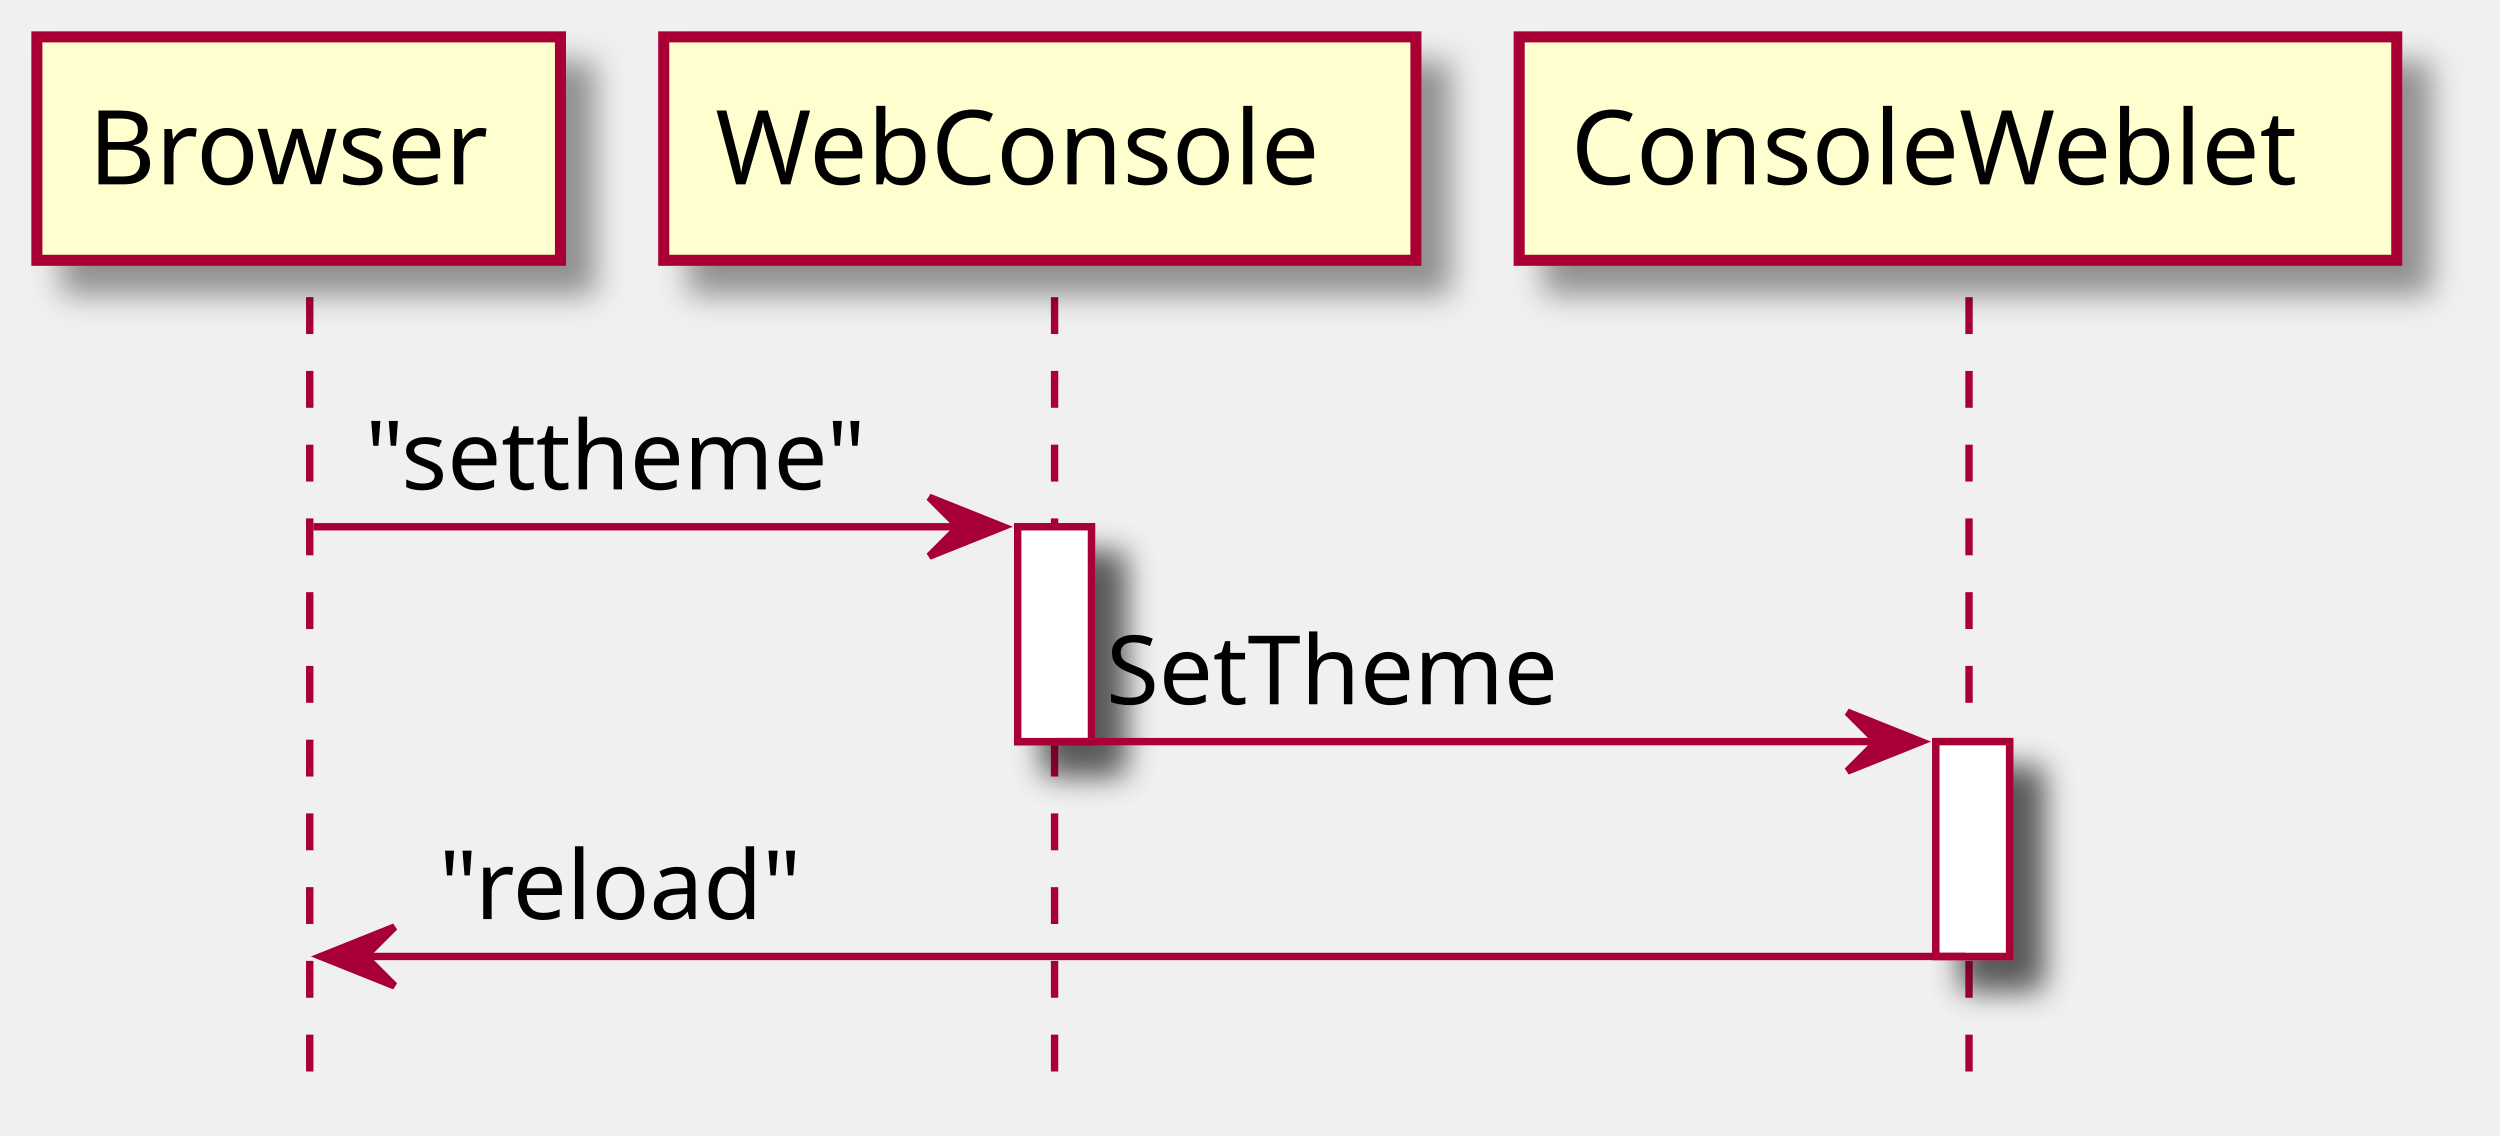
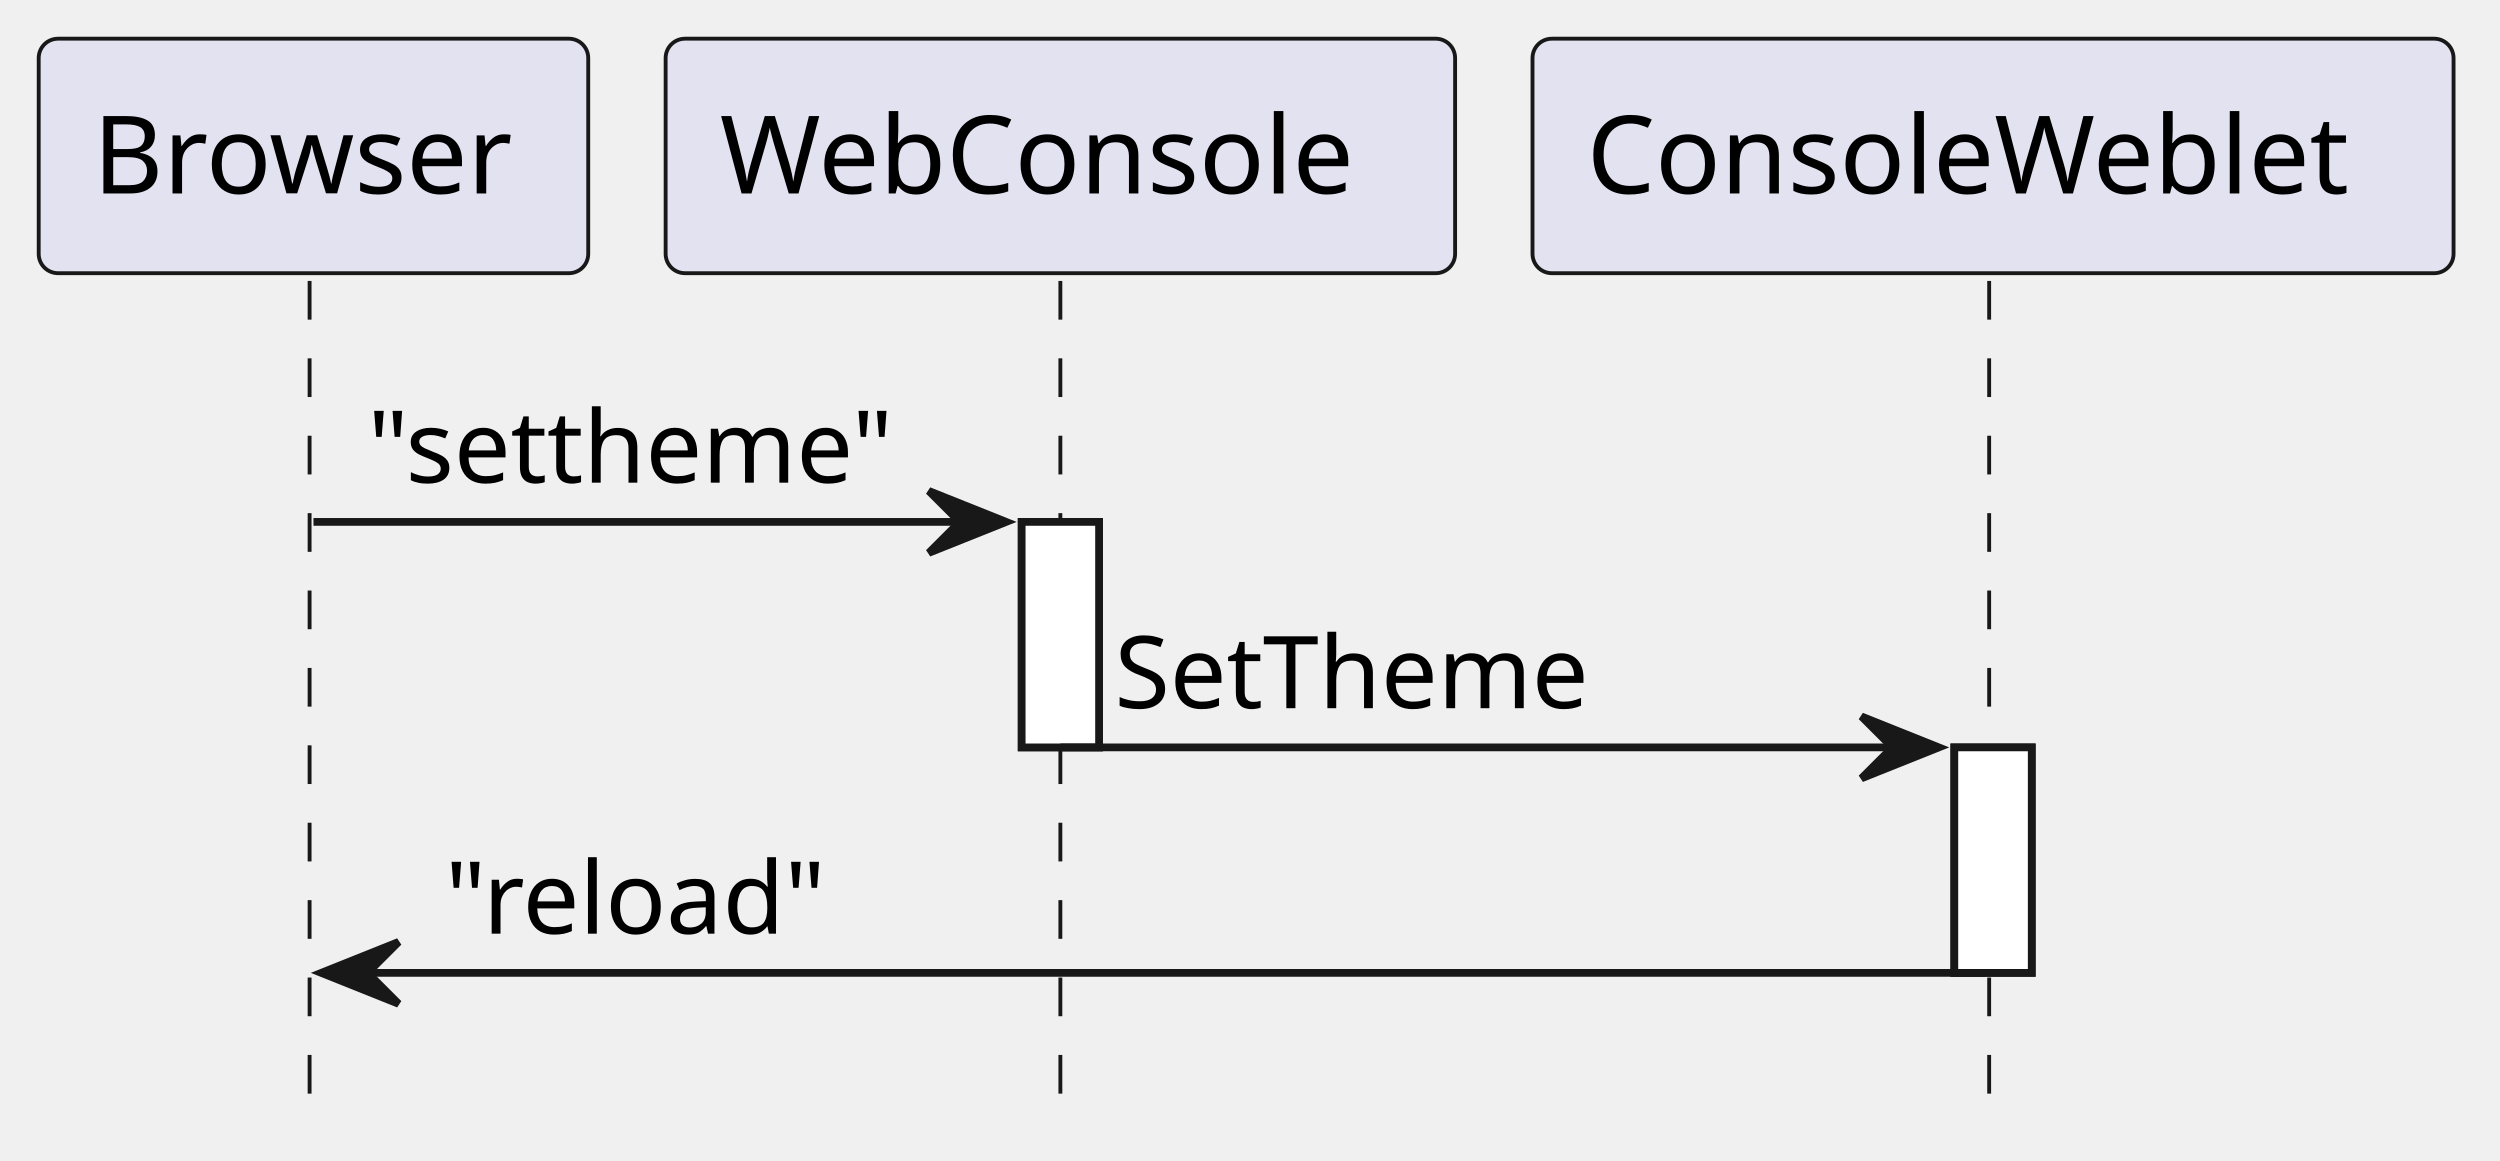
- <svg xmlns="http://www.w3.org/2000/svg" contentScriptType="application/ecmascript" contentStyleType="text/css" height="154px" preserveAspectRatio="none" style="width:339px;height:154px;background:#FFFFFF;" version="1.1" viewBox="0 0 339 154" width="339px" zoomAndPan="magnify">
-   <defs>
-     <filter height="300%" id="fv7z91kee8sme" width="300%" x="-1" y="-1">
-       <feGaussianBlur result="blurOut" stdDeviation="2.0" />
-       <feColorMatrix in="blurOut" result="blurOut2" type="matrix" values="0 0 0 0 0 0 0 0 0 0 0 0 0 0 0 0 0 0 .4 0" />
-       <feOffset dx="4.0" dy="4.0" in="blurOut2" result="blurOut3" />
-       <feBlend in="SourceGraphic" in2="blurOut3" mode="normal" />
-     </filter>
-   </defs>
+ <svg xmlns="http://www.w3.org/2000/svg" contentStyleType="text/css" height="150px" preserveAspectRatio="none" style="width:323px;height:150px;background:#FFFFFF;" version="1.1" viewBox="0 0 323 150" width="323px" zoomAndPan="magnify">
+   <defs />
  <g>
-     <rect fill="#FFFFFF" filter="url(#fv7z91kee8sme)" height="29.133" style="stroke:#A80036;stroke-width:1.0;" width="10" x="138" y="71.43" />
-     <rect fill="#FFFFFF" filter="url(#fv7z91kee8sme)" height="29.133" style="stroke:#A80036;stroke-width:1.0;" width="10" x="262.5" y="100.562" />
-     <line style="stroke:#A80036;stroke-width:1.0;stroke-dasharray:5.0,5.0;" x1="42" x2="42" y1="40.297" y2="147.695" />
-     <line style="stroke:#A80036;stroke-width:1.0;stroke-dasharray:5.0,5.0;" x1="143" x2="143" y1="40.297" y2="147.695" />
-     <line style="stroke:#A80036;stroke-width:1.0;stroke-dasharray:5.0,5.0;" x1="267" x2="267" y1="40.297" y2="147.695" />
-     <rect fill="#FEFECE" filter="url(#fv7z91kee8sme)" height="30.297" style="stroke:#A80036;stroke-width:1.5;" width="71" x="5" y="5" />
+     <rect fill="#FFFFFF" height="29.133" style="stroke:#181818;stroke-width:1.0;" width="10" x="132" y="67.43" />
+     <rect fill="#FFFFFF" height="29.133" style="stroke:#181818;stroke-width:1.0;" width="10" x="252.5" y="96.562" />
+     <line style="stroke:#181818;stroke-width:0.5;stroke-dasharray:5.0,5.0;" x1="40" x2="40" y1="36.297" y2="143.695" />
+     <line style="stroke:#181818;stroke-width:0.5;stroke-dasharray:5.0,5.0;" x1="137" x2="137" y1="36.297" y2="143.695" />
+     <line style="stroke:#181818;stroke-width:0.5;stroke-dasharray:5.0,5.0;" x1="257" x2="257" y1="36.297" y2="143.695" />
+     <rect fill="#E2E2F0" height="30.297" rx="2.5" ry="2.5" style="stroke:#181818;stroke-width:0.5;" width="71" x="5" y="5" />
    <text fill="#000000" font-family="sans-serif" font-size="14" lengthAdjust="spacing" textLength="57" x="12" y="24.995">Browser</text>
-     <rect fill="#FEFECE" filter="url(#fv7z91kee8sme)" height="30.297" style="stroke:#A80036;stroke-width:1.5;" width="102" x="90" y="5" />
-     <text fill="#000000" font-family="sans-serif" font-size="14" lengthAdjust="spacing" textLength="88" x="97" y="24.995">WebConsole</text>
-     <rect fill="#FEFECE" filter="url(#fv7z91kee8sme)" height="30.297" style="stroke:#A80036;stroke-width:1.5;" width="119" x="206" y="5" />
-     <text fill="#000000" font-family="sans-serif" font-size="14" lengthAdjust="spacing" textLength="105" x="213" y="24.995">ConsoleWeblet</text>
-     <rect fill="#FFFFFF" filter="url(#fv7z91kee8sme)" height="29.133" style="stroke:#A80036;stroke-width:1.0;" width="10" x="138" y="71.43" />
-     <rect fill="#FFFFFF" filter="url(#fv7z91kee8sme)" height="29.133" style="stroke:#A80036;stroke-width:1.0;" width="10" x="262.5" y="100.562" />
-     <polygon fill="#A80036" points="126,67.43,136,71.43,126,75.43,130,71.43" style="stroke:#A80036;stroke-width:1.0;" />
-     <line style="stroke:#A80036;stroke-width:1.0;" x1="42.5" x2="132" y1="71.43" y2="71.43" />
-     <text fill="#000000" font-family="sans-serif" font-size="13" lengthAdjust="spacing" textLength="72" x="49.5" y="66.364">"settheme"</text>
-     <polygon fill="#A80036" points="250.5,96.562,260.5,100.562,250.5,104.562,254.5,100.562" style="stroke:#A80036;stroke-width:1.0;" />
-     <line style="stroke:#A80036;stroke-width:1.0;" x1="143" x2="256.5" y1="100.562" y2="100.562" />
-     <text fill="#000000" font-family="sans-serif" font-size="13" lengthAdjust="spacing" textLength="66" x="150" y="95.497">SetTheme</text>
-     <polygon fill="#A80036" points="53.5,125.695,43.5,129.695,53.5,133.695,49.5,129.695" style="stroke:#A80036;stroke-width:1.0;" />
-     <line style="stroke:#A80036;stroke-width:1.0;" x1="47.5" x2="266.5" y1="129.695" y2="129.695" />
-     <text fill="#000000" font-family="sans-serif" font-size="13" lengthAdjust="spacing" textLength="50" x="59.5" y="124.629">"reload"</text>
+     <rect fill="#E2E2F0" height="30.297" rx="2.5" ry="2.5" style="stroke:#181818;stroke-width:0.5;" width="102" x="86" y="5" />
+     <text fill="#000000" font-family="sans-serif" font-size="14" lengthAdjust="spacing" textLength="88" x="93" y="24.995">WebConsole</text>
+     <rect fill="#E2E2F0" height="30.297" rx="2.5" ry="2.5" style="stroke:#181818;stroke-width:0.5;" width="119" x="198" y="5" />
+     <text fill="#000000" font-family="sans-serif" font-size="14" lengthAdjust="spacing" textLength="105" x="205" y="24.995">ConsoleWeblet</text>
+     <rect fill="#FFFFFF" height="29.133" style="stroke:#181818;stroke-width:1.0;" width="10" x="132" y="67.43" />
+     <rect fill="#FFFFFF" height="29.133" style="stroke:#181818;stroke-width:1.0;" width="10" x="252.5" y="96.562" />
+     <polygon fill="#181818" points="120,63.43,130,67.43,120,71.43,124,67.43" style="stroke:#181818;stroke-width:1.0;" />
+     <line style="stroke:#181818;stroke-width:1.0;" x1="40.5" x2="126" y1="67.43" y2="67.43" />
+     <text fill="#000000" font-family="sans-serif" font-size="13" lengthAdjust="spacing" textLength="72" x="47.5" y="62.364">"settheme"</text>
+     <polygon fill="#181818" points="240.5,92.562,250.5,96.562,240.5,100.562,244.5,96.562" style="stroke:#181818;stroke-width:1.0;" />
+     <line style="stroke:#181818;stroke-width:1.0;" x1="137" x2="246.5" y1="96.562" y2="96.562" />
+     <text fill="#000000" font-family="sans-serif" font-size="13" lengthAdjust="spacing" textLength="66" x="144" y="91.497">SetTheme</text>
+     <polygon fill="#181818" points="51.5,121.695,41.5,125.695,51.5,129.695,47.5,125.695" style="stroke:#181818;stroke-width:1.0;" />
+     <line style="stroke:#181818;stroke-width:1.0;" x1="45.5" x2="256.5" y1="125.695" y2="125.695" />
+     <text fill="#000000" font-family="sans-serif" font-size="13" lengthAdjust="spacing" textLength="50" x="57.5" y="120.629">"reload"</text>
  </g>
</svg>
